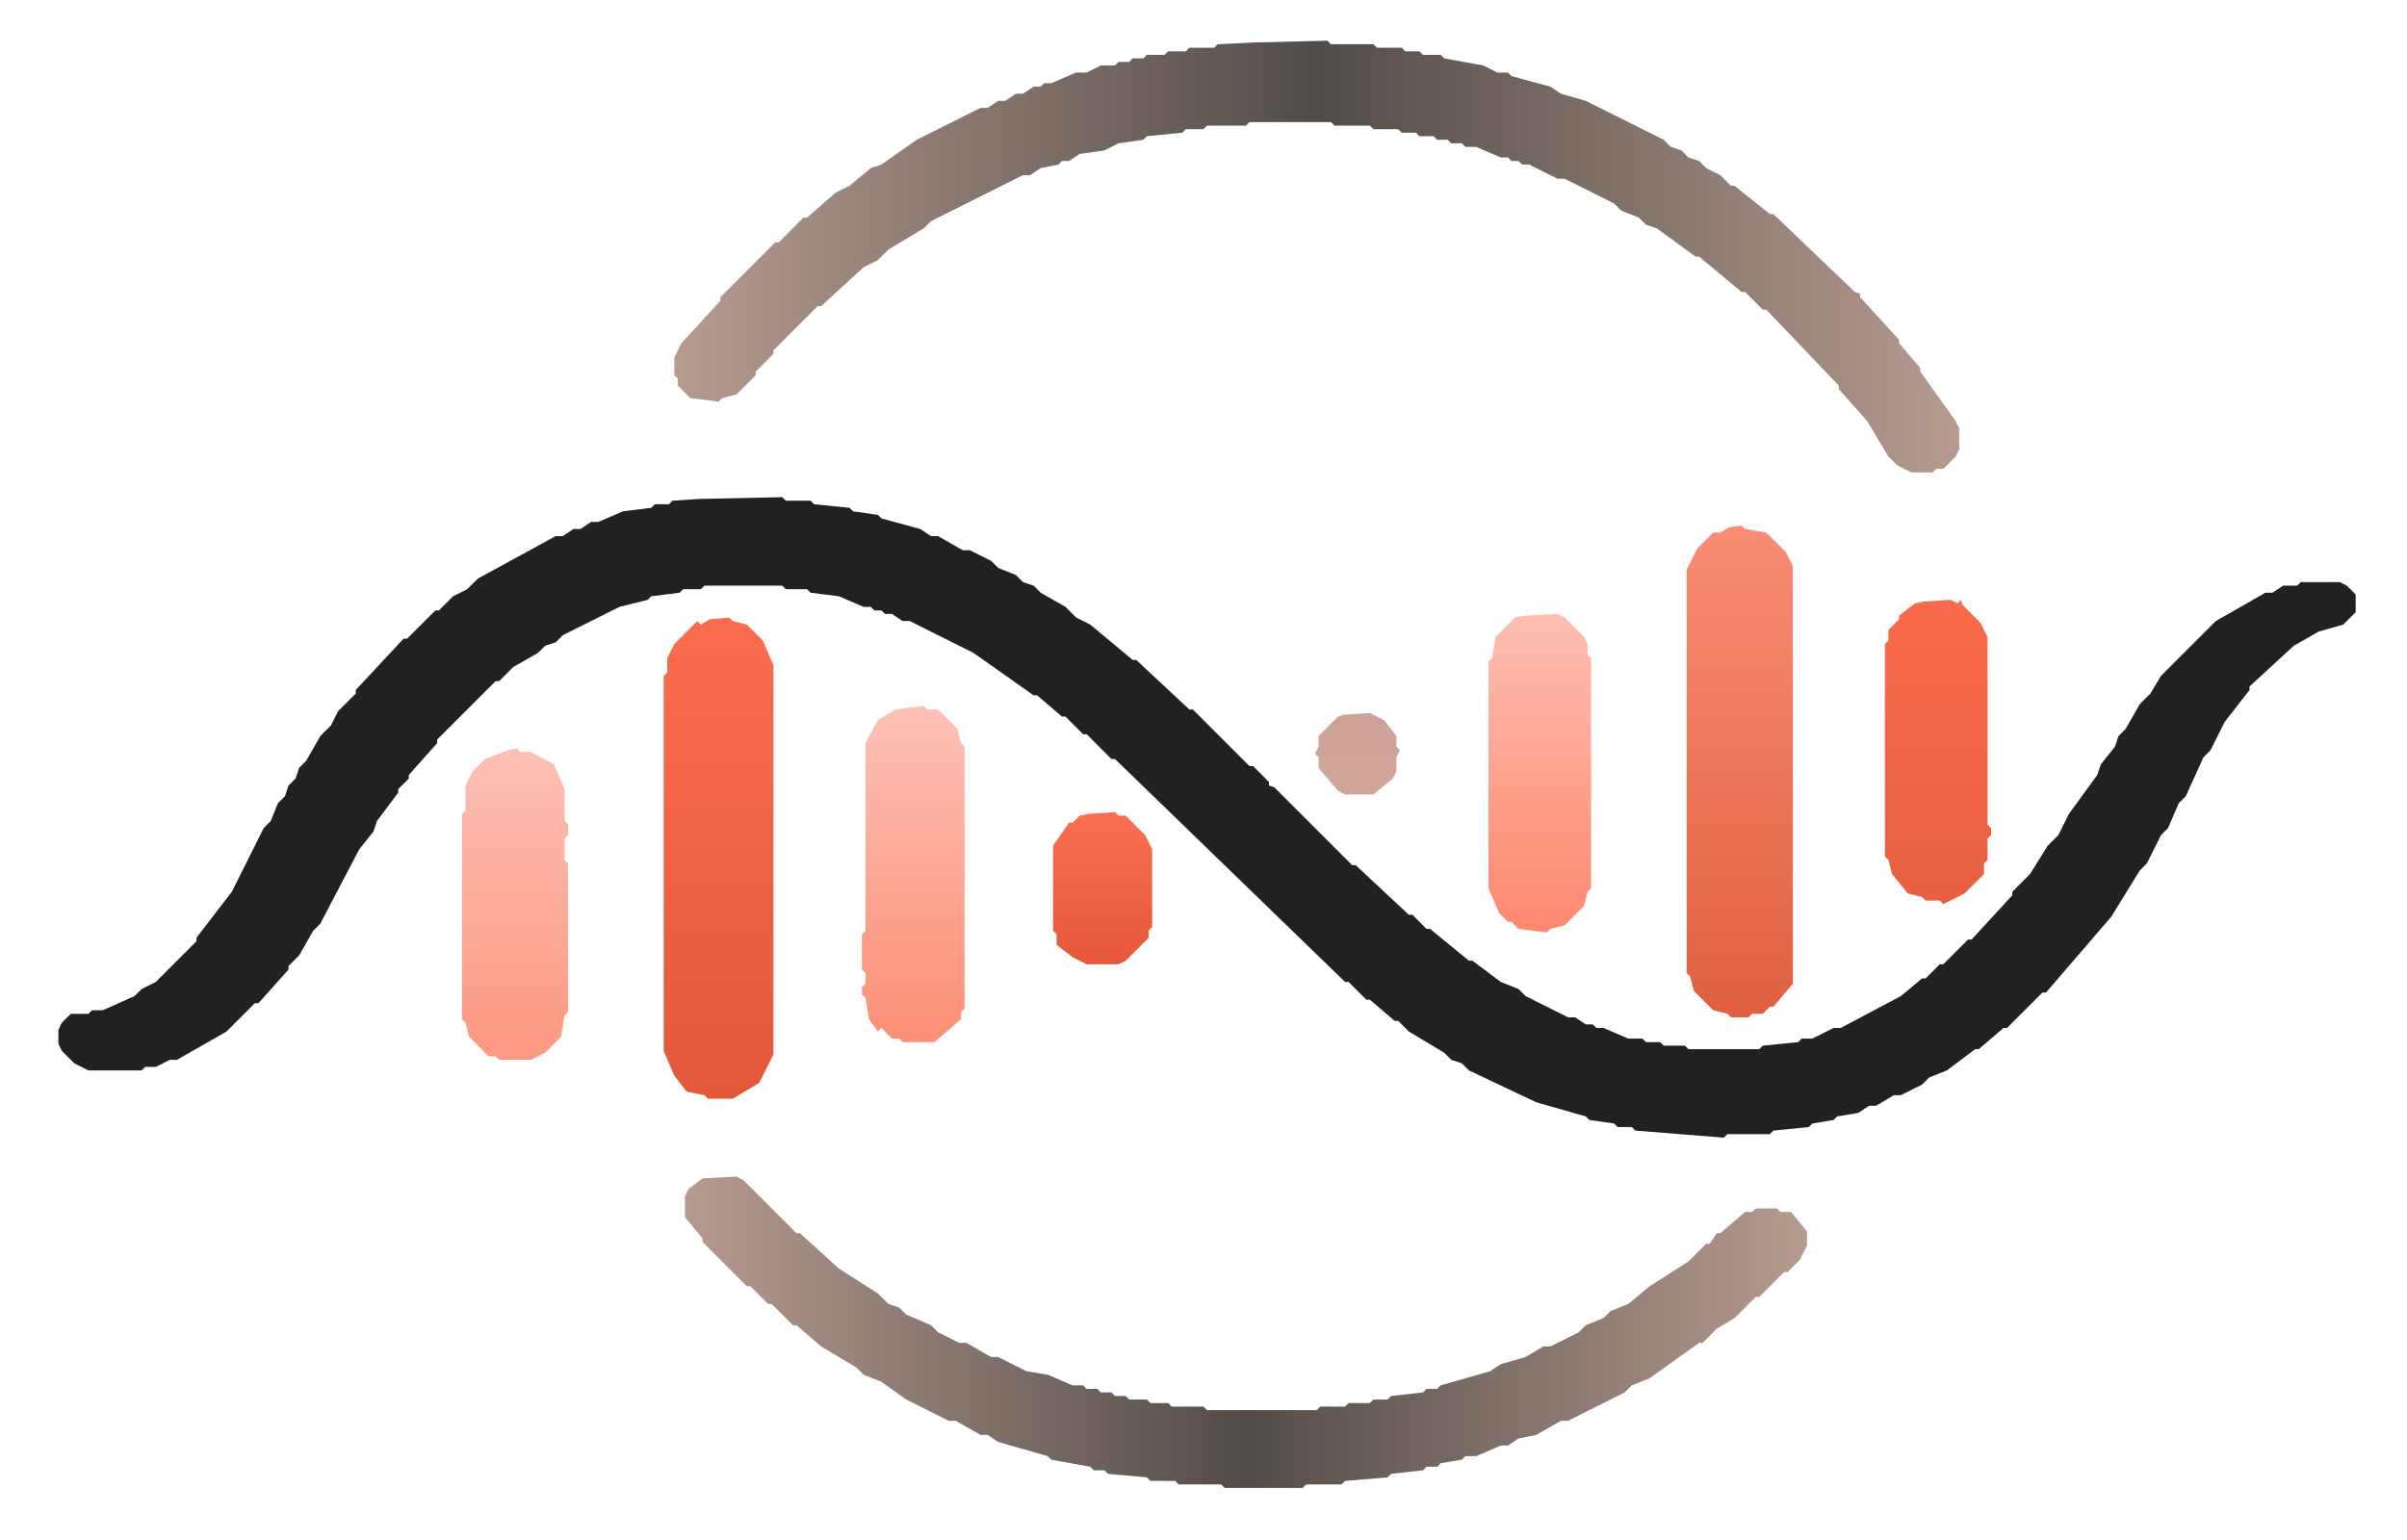
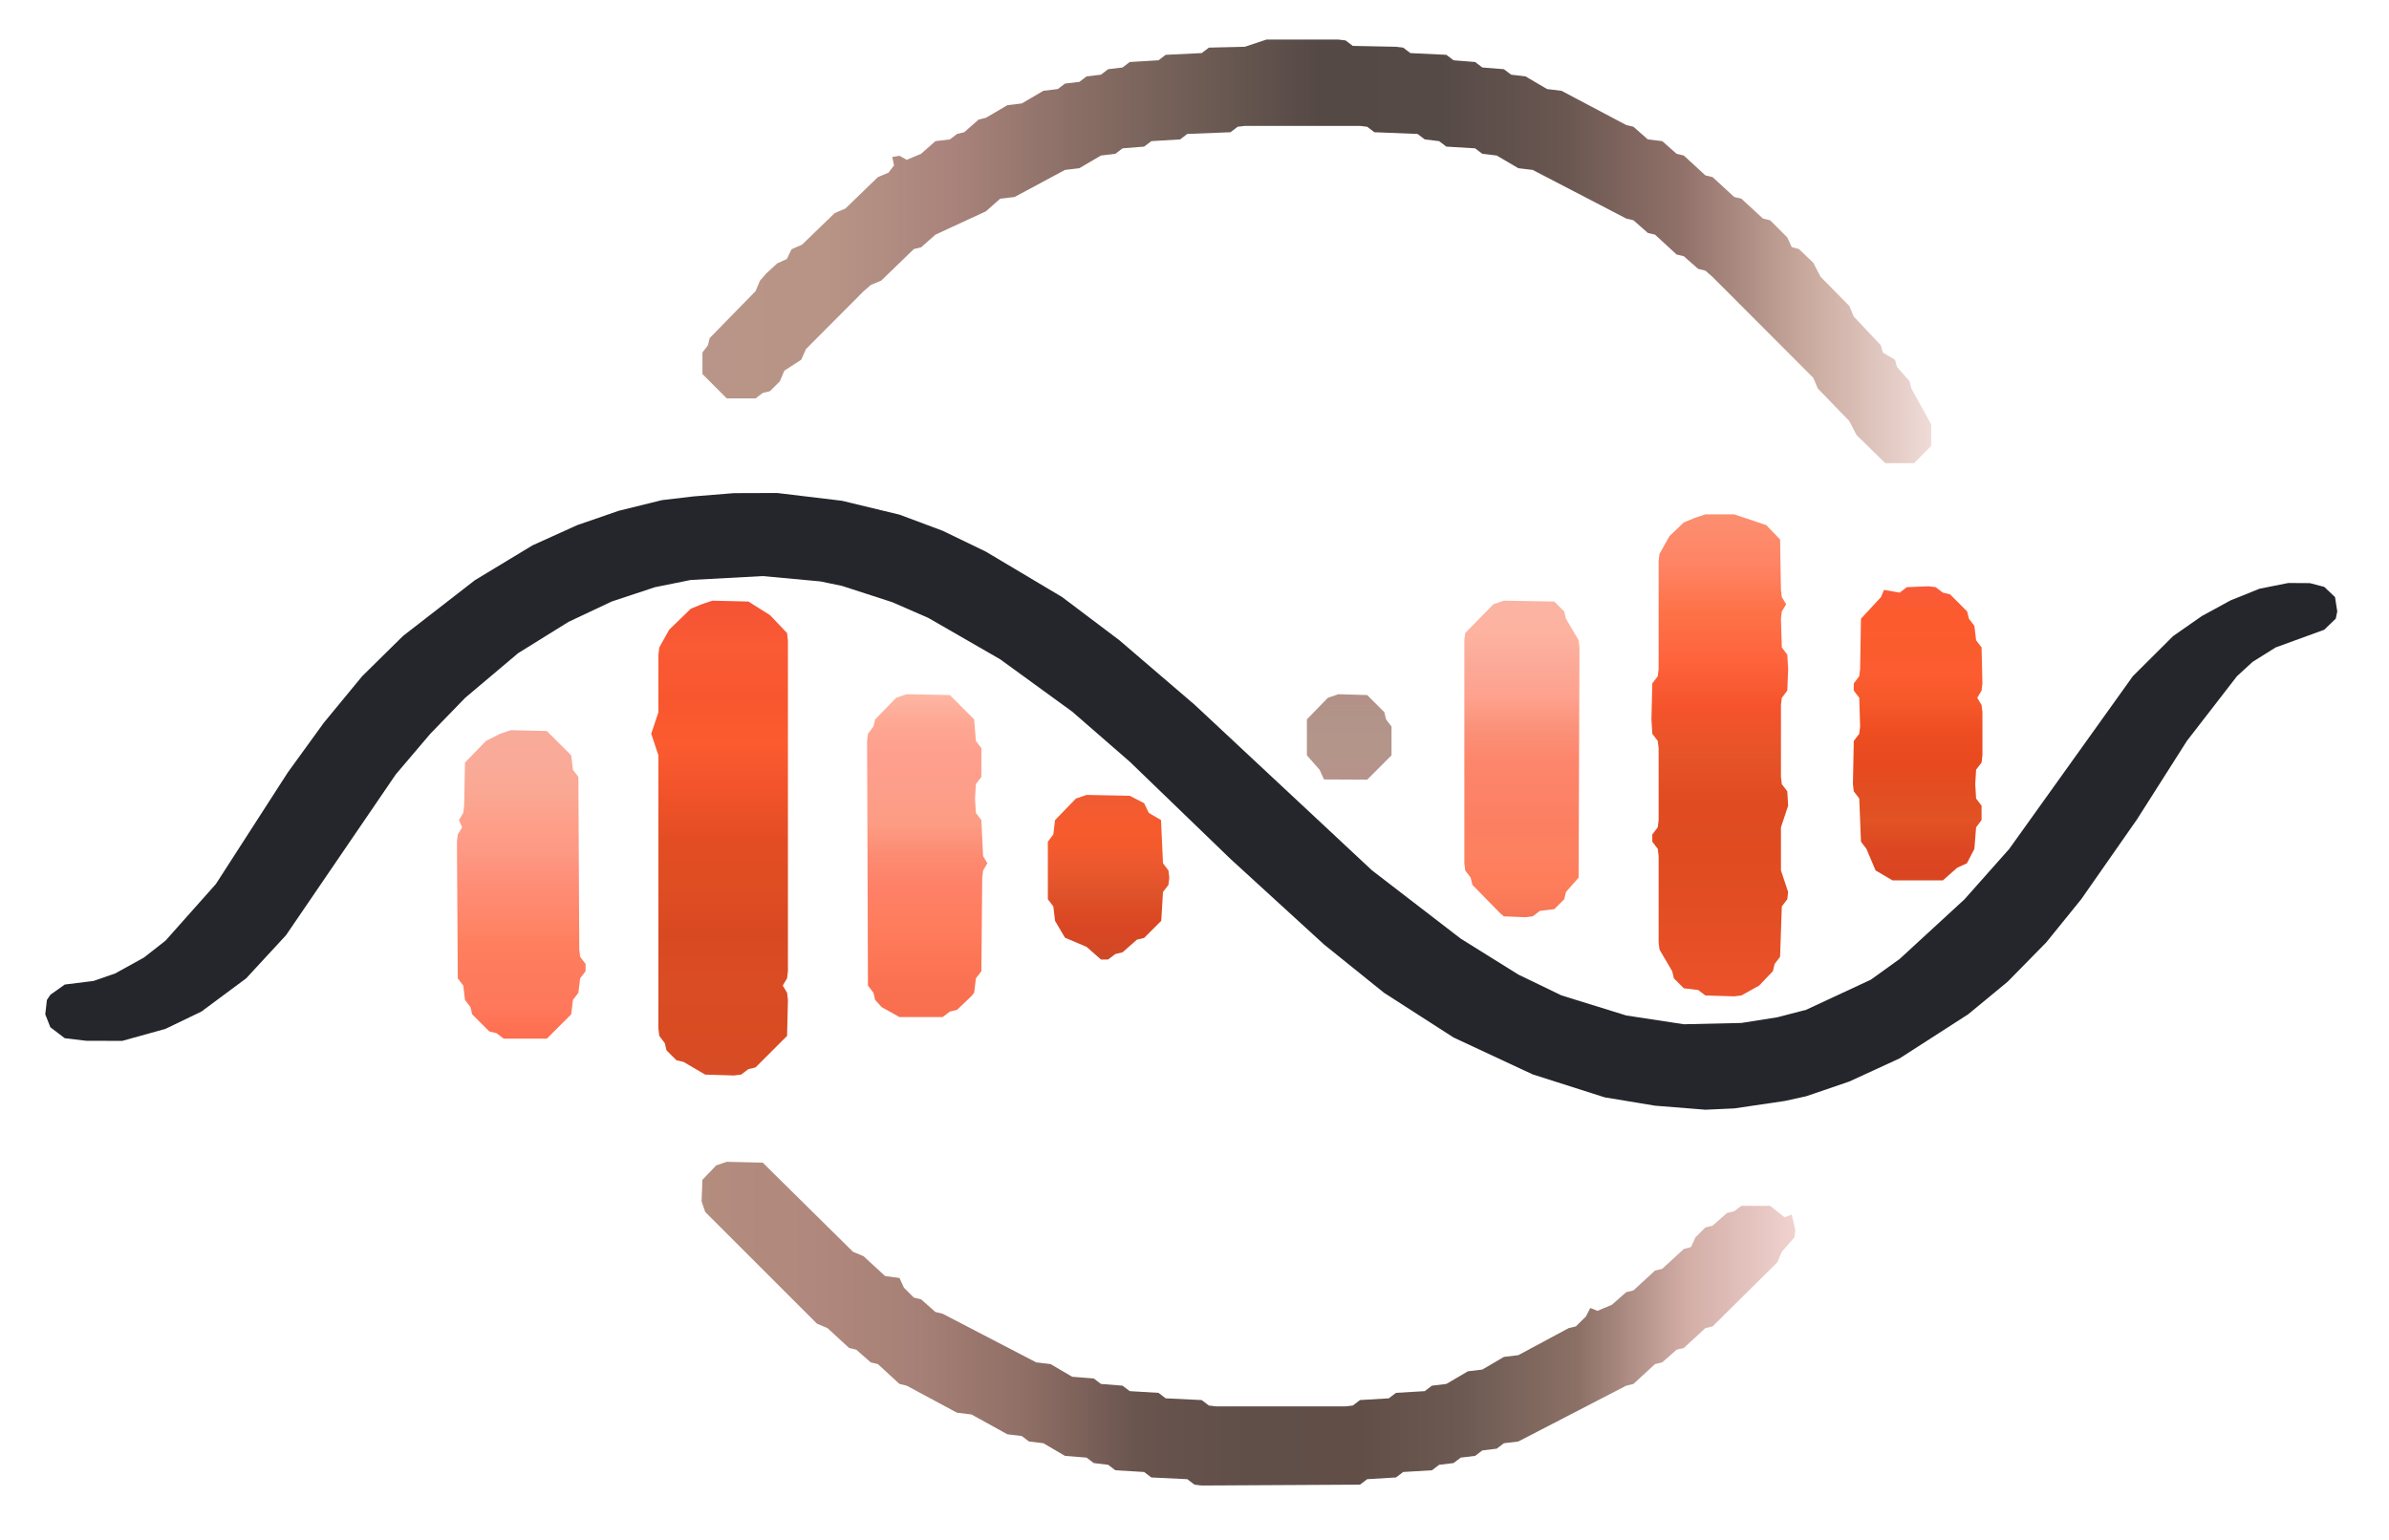
- <svg xmlns="http://www.w3.org/2000/svg" role="img" aria-label="SeqScope" fill-rule="evenodd" viewBox="425 185 680 435">
+ <svg xmlns="http://www.w3.org/2000/svg" role="img" aria-label="SeqScope.io" fill-rule="evenodd" viewBox="270 135 332 214">
  <defs>
-     <linearGradient id="arc">
-       <stop stop-color="#b79b8f" />
-       <stop offset=".5" stop-color="#514c49" />
-       <stop offset="1" stop-color="#b79b8f" />
+     <linearGradient id="approved-gradient-1" x1="0" y1="0" x2="0" y2="1">
+       <stop offset="0.00" stop-color="#f8ab9a" />
+       <stop offset="0.10" stop-color="#faaa99" />
+       <stop offset="0.20" stop-color="#faa893" />
+       <stop offset="0.30" stop-color="#fe9f8a" />
+       <stop offset="0.40" stop-color="#fd9883" />
+       <stop offset="0.50" stop-color="#fe8d76" />
+       <stop offset="0.60" stop-color="#ff876a" />
+       <stop offset="0.70" stop-color="#fe7e5e" />
+       <stop offset="0.80" stop-color="#fd7b5c" />
+       <stop offset="0.90" stop-color="#ff785b" />
+       <stop offset="1.00" stop-color="#ff6d4f" />
    </linearGradient>
-     <linearGradient id="mark0" x1="0" y1="0" x2="0" y2="1">
-       <stop stop-color="#fdc0b4" />
-       <stop offset="1" stop-color="#fd9882" />
+     <linearGradient id="approved-gradient-2" x1="0" y1="0" x2="0" y2="1">
+       <stop offset="0.00" stop-color="#f55334" />
+       <stop offset="0.10" stop-color="#fa5a34" />
+       <stop offset="0.20" stop-color="#f8572e" />
+       <stop offset="0.30" stop-color="#fc5b30" />
+       <stop offset="0.40" stop-color="#f2532a" />
+       <stop offset="0.50" stop-color="#e44d24" />
+       <stop offset="0.60" stop-color="#df4d23" />
+       <stop offset="0.70" stop-color="#d94921" />
+       <stop offset="0.80" stop-color="#da4c24" />
+       <stop offset="0.90" stop-color="#d94b21" />
+       <stop offset="1.00" stop-color="#d84c26" />
    </linearGradient>
-     <linearGradient id="mark1" x1="0" y1="0" x2="0" y2="1">
-       <stop stop-color="#fc6d50" />
-       <stop offset="1" stop-color="#e25839" />
+     <linearGradient id="approved-gradient-3" x1="0" y1="0" x2="1" y2="0">
+       <stop offset="0.00" stop-color="#b99589" />
+       <stop offset="0.10" stop-color="#b89486" />
+       <stop offset="0.20" stop-color="#aa847c" />
+       <stop offset="0.30" stop-color="#8b6f66" />
+       <stop offset="0.40" stop-color="#6f5d55" />
+       <stop offset="0.50" stop-color="#554946" />
+       <stop offset="0.60" stop-color="#564a47" />
+       <stop offset="0.70" stop-color="#695650" />
+       <stop offset="0.80" stop-color="#92726a" />
+       <stop offset="0.90" stop-color="#caaa9e" />
+       <stop offset="1.00" stop-color="#efdbd7" />
    </linearGradient>
-     <linearGradient id="mark2" x1="0" y1="0" x2="0" y2="1">
-       <stop stop-color="#fdc1b6" />
-       <stop offset="1" stop-color="#fc8f76" />
+     <linearGradient id="approved-gradient-4" x1="0" y1="0" x2="1" y2="0">
+       <stop offset="0.00" stop-color="#b38d7e" />
+       <stop offset="0.10" stop-color="#b1887d" />
+       <stop offset="0.20" stop-color="#a68076" />
+       <stop offset="0.30" stop-color="#8e6e65" />
+       <stop offset="0.40" stop-color="#69544e" />
+       <stop offset="0.50" stop-color="#604e48" />
+       <stop offset="0.60" stop-color="#604e47" />
+       <stop offset="0.70" stop-color="#6d5b53" />
+       <stop offset="0.80" stop-color="#8c7066" />
+       <stop offset="0.90" stop-color="#d3aea7" />
+       <stop offset="1.00" stop-color="#f1d3d0" />
    </linearGradient>
-     <linearGradient id="mark3" x1="0" y1="0" x2="0" y2="1">
-       <stop stop-color="#fa6f52" />
-       <stop offset="1" stop-color="#e55839" />
+     <linearGradient id="approved-gradient-5" x1="0" y1="0" x2="0" y2="1">
+       <stop offset="0.00" stop-color="#fdb6a3" />
+       <stop offset="0.10" stop-color="#fea692" />
+       <stop offset="0.20" stop-color="#fe9e8c" />
+       <stop offset="0.30" stop-color="#fd9e8a" />
+       <stop offset="0.40" stop-color="#fd9c84" />
+       <stop offset="0.50" stop-color="#fc8b72" />
+       <stop offset="0.60" stop-color="#fe8066" />
+       <stop offset="0.70" stop-color="#ff7d5e" />
+       <stop offset="0.80" stop-color="#fd7756" />
+       <stop offset="0.90" stop-color="#fa7151" />
+       <stop offset="1.00" stop-color="#f86e50" />
    </linearGradient>
-     <linearGradient id="mark4" x1="0" y1="0" x2="0" y2="1">
-       <stop stop-color="#cfa296" />
-       <stop offset="1" stop-color="#d0a598" />
+     <linearGradient id="approved-gradient-6" x1="0" y1="0" x2="0" y2="1">
+       <stop offset="0.00" stop-color="#f05b33" />
+       <stop offset="0.10" stop-color="#f45b2f" />
+       <stop offset="0.20" stop-color="#f65b2d" />
+       <stop offset="0.30" stop-color="#f55a2d" />
+       <stop offset="0.40" stop-color="#ee592f" />
+       <stop offset="0.50" stop-color="#e7562c" />
+       <stop offset="0.60" stop-color="#df522a" />
+       <stop offset="0.70" stop-color="#dc4b24" />
+       <stop offset="0.80" stop-color="#da4623" />
+       <stop offset="0.90" stop-color="#d64724" />
+       <stop offset="1.00" stop-color="#cc4927" />
    </linearGradient>
-     <linearGradient id="mark5" x1="0" y1="0" x2="0" y2="1">
-       <stop stop-color="#fdbfb2" />
-       <stop offset="1" stop-color="#fd886e" />
+     <linearGradient id="approved-gradient-7" x1="0" y1="0" x2="0" y2="1">
+       <stop offset="0.00" stop-color="#b39188" />
+       <stop offset="0.10" stop-color="#b39188" />
+       <stop offset="0.20" stop-color="#b29388" />
+       <stop offset="0.30" stop-color="#b3948a" />
+       <stop offset="0.40" stop-color="#b3948a" />
+       <stop offset="0.50" stop-color="#b4958a" />
+       <stop offset="0.60" stop-color="#b4958a" />
+       <stop offset="0.70" stop-color="#b4958a" />
+       <stop offset="0.80" stop-color="#b5948b" />
+       <stop offset="0.90" stop-color="#b5938b" />
+       <stop offset="1.00" stop-color="#b5938b" />
    </linearGradient>
-     <linearGradient id="mark6" x1="0" y1="0" x2="0" y2="1">
-       <stop stop-color="#f98d74" />
-       <stop offset="1" stop-color="#e06040" />
+     <linearGradient id="approved-gradient-8" x1="0" y1="0" x2="0" y2="1">
+       <stop offset="0.00" stop-color="#fbb3a3" />
+       <stop offset="0.10" stop-color="#fdb3a0" />
+       <stop offset="0.20" stop-color="#fca998" />
+       <stop offset="0.30" stop-color="#fea28e" />
+       <stop offset="0.40" stop-color="#fb927a" />
+       <stop offset="0.50" stop-color="#fc866b" />
+       <stop offset="0.60" stop-color="#fd8368" />
+       <stop offset="0.70" stop-color="#fc7f61" />
+       <stop offset="0.80" stop-color="#fd8060" />
+       <stop offset="0.90" stop-color="#fe7d5a" />
+       <stop offset="1.00" stop-color="#f57656" />
    </linearGradient>
-     <linearGradient id="mark7" x1="0" y1="0" x2="0" y2="1">
-       <stop stop-color="#f96a4a" />
-       <stop offset="1" stop-color="#e66141" />
+     <linearGradient id="approved-gradient-9" x1="0" y1="0" x2="0" y2="1">
+       <stop offset="0.00" stop-color="#fb8f6f" />
+       <stop offset="0.10" stop-color="#ff8466" />
+       <stop offset="0.20" stop-color="#fe7248" />
+       <stop offset="0.30" stop-color="#fe643d" />
+       <stop offset="0.40" stop-color="#f5532b" />
+       <stop offset="0.50" stop-color="#e75328" />
+       <stop offset="0.60" stop-color="#e04b22" />
+       <stop offset="0.70" stop-color="#e04c20" />
+       <stop offset="0.80" stop-color="#e24d23" />
+       <stop offset="0.90" stop-color="#e75026" />
+       <stop offset="1.00" stop-color="#ec522b" />
+     </linearGradient>
+     <linearGradient id="approved-gradient-10" x1="0" y1="0" x2="0" y2="1">
+       <stop offset="0.00" stop-color="#f95a39" />
+       <stop offset="0.10" stop-color="#fd5b2d" />
+       <stop offset="0.20" stop-color="#fb5c2e" />
+       <stop offset="0.30" stop-color="#fc5c2f" />
+       <stop offset="0.40" stop-color="#f6582a" />
+       <stop offset="0.50" stop-color="#ed4d21" />
+       <stop offset="0.60" stop-color="#e9491f" />
+       <stop offset="0.70" stop-color="#e24e21" />
+       <stop offset="0.80" stop-color="#e15224" />
+       <stop offset="0.90" stop-color="#dd4622" />
+       <stop offset="1.00" stop-color="#d94520" />
+     </linearGradient>
+     <linearGradient id="approved-gradient-20" x1="0" y1="0" x2="0" y2="1">
+       <stop offset="0.00" stop-color="#e34f23" />
+       <stop offset="0.10" stop-color="#e64f24" />
+       <stop offset="0.20" stop-color="#ea4f24" />
+       <stop offset="0.30" stop-color="#ec4f28" />
+       <stop offset="0.40" stop-color="#ec4e2a" />
+       <stop offset="0.50" stop-color="#eb502a" />
+       <stop offset="0.60" stop-color="#ea502a" />
+       <stop offset="0.70" stop-color="#eb5028" />
+       <stop offset="0.80" stop-color="#ed4c23" />
+       <stop offset="0.90" stop-color="#ed4923" />
+       <stop offset="1.00" stop-color="#ef4723" />
+     </linearGradient>
+     <linearGradient id="approved-gradient-21" x1="0" y1="0" x2="0" y2="1">
+       <stop offset="0.00" stop-color="#eb562f" />
+       <stop offset="0.10" stop-color="#ec562f" />
+       <stop offset="0.20" stop-color="#ed552f" />
+       <stop offset="0.30" stop-color="#ef542c" />
+       <stop offset="0.40" stop-color="#ee522a" />
+       <stop offset="0.50" stop-color="#ed5128" />
+       <stop offset="0.60" stop-color="#ed5129" />
+       <stop offset="0.70" stop-color="#ee522c" />
+       <stop offset="0.80" stop-color="#f0532c" />
+       <stop offset="0.90" stop-color="#f0522b" />
+       <stop offset="1.00" stop-color="#ee502a" />
+     </linearGradient>
+     <linearGradient id="approved-gradient-22" x1="0" y1="0" x2="0" y2="1">
+       <stop offset="0.00" stop-color="#ed532a" />
+       <stop offset="0.10" stop-color="#ef5328" />
+       <stop offset="0.20" stop-color="#ee5024" />
+       <stop offset="0.30" stop-color="#f05026" />
+       <stop offset="0.40" stop-color="#ee5128" />
+       <stop offset="0.50" stop-color="#ee5229" />
+       <stop offset="0.60" stop-color="#ed5026" />
+       <stop offset="0.70" stop-color="#ee4d26" />
+       <stop offset="0.80" stop-color="#f04c26" />
+       <stop offset="0.90" stop-color="#f14e24" />
+       <stop offset="1.00" stop-color="#f04c23" />
+     </linearGradient>
+     <linearGradient id="approved-gradient-23" x1="0" y1="0" x2="0" y2="1">
+       <stop offset="0.00" stop-color="#ea522c" />
+       <stop offset="0.10" stop-color="#ef4c26" />
+       <stop offset="0.20" stop-color="#f04f28" />
+       <stop offset="0.30" stop-color="#f04f29" />
+       <stop offset="0.40" stop-color="#f14e28" />
+       <stop offset="0.50" stop-color="#f04f29" />
+       <stop offset="0.60" stop-color="#f04f26" />
+       <stop offset="0.70" stop-color="#f04d25" />
+       <stop offset="0.80" stop-color="#f04e27" />
+       <stop offset="0.90" stop-color="#f04a23" />
+       <stop offset="1.00" stop-color="#f04c26" />
    </linearGradient>
  </defs>
-   <style>.identity-ink{fill:#202122}</style>
-   <path d="M779.50,197.00L800.00,196.50L801.00,197.50L813.00,197.50L814.00,198.50L821.00,198.50L822.00,199.50L826.00,199.50L827.00,200.50L832.00,200.50L833.00,201.50L844.00,203.50L848.00,205.50L851.00,205.50L852.00,206.50L863.00,209.50L866.00,211.50L873.00,213.50L895.00,224.50L897.00,226.50L900.00,227.50L902.00,229.50L905.00,230.50L907.00,232.50L911.00,234.50L914.00,237.50L915.00,237.50L925.00,245.50L926.00,245.50L949.00,267.50L950.50,268.00L950.50,269.00L961.50,281.00L961.50,282.00L967.50,289.00L967.50,290.00L977.50,304.00L978.50,306.00L978.50,312.00L977.50,314.00L974.00,317.50L972.00,317.50L971.00,318.50L965.00,318.50L961.00,316.50L958.50,314.00L952.50,304.00L944.50,295.00L944.50,294.00L924.00,272.50L923.00,272.50L918.00,267.50L917.00,267.50L905.00,257.50L904.00,257.50L893.00,249.50L890.00,248.50L888.00,246.50L883.00,244.50L881.00,242.50L867.00,235.50L865.00,235.50L857.00,231.50L855.00,231.50L854.00,230.50L852.00,230.50L851.00,229.50L849.00,229.50L842.00,226.50L839.00,226.50L838.00,225.50L835.00,225.50L834.00,224.50L831.00,224.50L830.00,223.50L826.00,223.50L825.00,222.50L821.00,222.50L820.00,221.50L813.00,221.50L812.00,220.50L802.00,220.50L801.00,219.50L778.00,219.50L777.00,220.50L766.00,220.50L765.00,221.50L760.00,221.50L759.00,222.50L749.00,223.50L748.00,224.50L741.00,225.50L737.00,227.50L730.00,228.50L727.00,230.50L725.00,230.50L724.00,231.50L719.00,232.50L716.00,234.50L714.00,234.50L688.00,247.50L686.00,249.50L676.00,255.50L673.00,258.50L669.00,260.50L657.00,271.50L656.00,271.50L643.50,284.00L643.50,285.00L638.50,290.00L638.50,291.00L633.00,296.50L629.00,297.50L628.00,298.50L620.00,297.50L616.50,294.00L616.50,292.00L615.50,291.00L615.50,286.00L617.50,282.00L628.50,270.00L628.50,269.00L644.00,253.50L645.00,253.50L652.00,246.50L653.00,246.50L661.00,239.50L665.00,237.50L671.00,232.50L674.00,231.50L684.00,224.50L702.00,215.50L704.00,215.50L707.00,213.50L709.00,213.50L712.00,211.50L714.00,211.50L717.00,209.50L719.00,209.50L720.00,208.50L722.00,208.50L729.00,205.50L732.00,205.50L736.00,203.50L740.00,203.50L741.00,202.50L744.00,202.50L745.00,201.50L748.00,201.50L749.00,200.50L754.00,200.50L755.00,199.50L760.00,199.50L761.00,198.50L768.00,198.50L769.00,197.50L779.50,197.00Z" fill="url(#arc)" />
-   <path d="M623.50,518.00L633.00,517.50L635.00,518.50L650.00,533.50L651.00,533.50L662.00,543.50L673.00,550.50L676.00,553.50L679.00,554.50L681.00,556.50L688.00,559.50L690.00,561.50L696.00,564.50L698.00,564.50L705.00,568.50L707.00,568.50L715.00,572.50L721.00,573.50L728.00,576.50L731.00,576.50L732.00,577.50L735.00,577.50L736.00,578.50L739.00,578.50L740.00,579.50L743.00,579.50L744.00,580.50L749.00,580.50L750.00,581.50L755.00,581.50L756.00,582.50L765.00,582.50L766.00,583.50L797.00,583.50L798.00,582.50L805.00,582.50L806.00,581.50L812.00,581.50L813.00,580.50L817.00,580.50L818.00,579.50L827.00,578.50L828.00,577.50L831.00,577.50L832.00,576.50L846.00,572.50L849.00,570.50L856.00,568.50L861.00,565.50L863.00,565.50L871.00,561.50L873.00,559.50L878.00,557.50L880.00,555.50L885.00,553.50L891.00,548.50L902.00,541.50L907.00,536.50L908.00,536.50L910.00,533.50L911.00,533.50L918.00,527.50L920.00,527.50L921.00,526.50L927.00,526.50L928.00,527.50L931.00,527.50L935.50,533.00L935.50,537.00L933.50,541.00L930.00,544.50L929.00,544.50L922.00,551.50L921.00,551.50L915.00,557.50L910.00,560.50L906.00,564.50L905.00,564.50L891.00,574.50L886.00,576.50L884.00,578.50L868.00,586.50L866.00,586.50L859.00,590.50L854.00,591.50L851.00,593.50L849.00,593.50L842.00,596.50L839.00,596.50L838.00,597.50L832.00,598.50L831.00,599.50L828.00,599.50L827.00,600.50L818.00,601.50L817.00,602.50L805.00,603.50L804.00,604.50L794.00,604.50L793.00,605.50L771.00,605.50L770.00,604.50L758.00,604.50L757.00,603.50L750.00,603.50L749.00,602.50L738.00,601.50L737.00,600.50L734.00,600.50L733.00,599.50L722.00,597.50L721.00,596.50L707.00,592.50L704.00,590.50L702.00,590.50L695.00,586.50L693.00,586.50L681.00,580.50L674.00,575.50L669.00,573.50L667.00,571.50L657.00,565.50L650.00,559.50L649.00,559.50L643.00,553.50L642.00,553.50L637.00,548.50L636.00,548.50L623.50,536.00L623.50,535.00L618.50,529.00L618.50,523.00L619.50,521.00L623.50,518.00Z" fill="url(#arc)" />
-   <path fill="#202122" d="M622.50,326.00L646.00,325.50L647.00,326.50L654.00,326.50L655.00,327.50L665.00,328.50L666.00,329.50L673.00,330.50L674.00,331.50L685.00,334.50L688.00,336.50L690.00,336.50L697.00,340.50L699.00,340.50L705.00,343.50L707.00,345.50L712.00,347.50L714.00,349.50L717.00,350.50L719.00,352.50L726.00,356.50L729.00,359.50L733.00,361.50L745.00,371.50L746.00,371.50L761.00,385.50L762.00,385.50L778.00,401.50L779.00,401.50L783.50,406.00L783.50,407.00L785.00,407.50L807.00,429.50L808.00,429.50L823.00,443.50L824.00,443.50L828.00,447.50L829.00,447.50L840.00,456.50L841.00,456.50L849.00,462.50L854.00,464.50L856.00,466.50L868.00,472.50L870.00,472.50L873.00,474.50L875.00,474.50L876.00,475.50L878.00,475.50L885.00,478.50L889.00,478.50L890.00,479.50L894.00,479.50L895.00,480.50L901.00,480.50L902.00,481.50L922.00,481.50L923.00,480.50L933.00,479.50L934.00,478.50L937.00,478.50L943.00,475.50L945.00,475.50L962.00,466.50L968.00,461.50L969.00,461.50L973.00,457.50L974.00,457.50L981.00,450.50L982.00,450.50L993.50,438.00L993.50,437.00L998.50,432.00L1003.50,424.00L1006.50,421.00L1009.50,415.00L1017.50,404.00L1018.50,401.00L1022.50,396.00L1023.50,393.00L1025.50,391.00L1029.50,384.00L1032.50,381.00L1035.50,376.00L1051.00,360.50L1065.00,352.50L1067.00,352.50L1070.00,350.50L1074.00,350.50L1075.00,349.50L1086.00,349.50L1088.00,350.50L1090.50,353.00L1090.50,358.00L1087.00,361.50L1080.00,363.50L1073.00,367.50L1060.50,379.00L1060.50,380.00L1053.50,389.00L1049.50,397.00L1047.50,399.00L1042.50,410.00L1040.50,412.00L1037.50,419.00L1035.50,421.00L1031.50,429.00L1029.50,431.00L1021.50,444.00L1003.00,465.50L1002.00,465.50L992.00,475.50L991.00,475.50L984.00,481.50L983.00,481.50L975.00,487.50L970.00,489.50L968.00,491.50L962.00,494.50L960.00,494.50L955.00,497.50L953.00,497.50L950.00,499.50L944.00,500.50L943.00,501.50L937.00,502.50L936.00,503.50L926.00,504.50L925.00,505.50L913.00,505.50L912.00,506.50L887.00,504.50L886.00,503.50L882.00,503.50L881.00,502.50L874.00,501.50L873.00,500.50L859.00,496.50L840.00,487.50L838.00,485.50L835.00,484.50L833.00,482.50L823.00,476.50L820.00,473.50L819.00,473.50L812.00,467.50L811.00,467.50L806.00,462.50L805.00,462.50L740.00,399.50L739.00,399.50L732.00,392.50L731.00,392.50L726.00,387.50L725.00,387.50L718.00,381.50L717.00,381.50L700.00,369.50L682.00,360.50L680.00,360.50L677.00,358.50L675.00,358.50L674.00,357.50L672.00,357.50L671.00,356.50L669.00,356.50L662.00,353.50L654.00,352.50L653.00,351.50L647.00,351.50L646.00,350.50L624.00,350.50L623.00,351.50L618.00,351.50L617.00,352.50L609.00,353.50L608.00,354.50L600.00,356.50L584.00,364.50L582.00,366.50L579.00,367.50L577.00,369.50L570.00,373.50L566.00,377.50L565.00,377.50L548.50,394.00L548.50,395.00L540.50,404.00L540.50,405.00L537.50,408.00L537.50,409.00L531.50,417.00L530.50,420.00L526.50,425.00L515.50,446.00L513.50,448.00L509.50,455.00L506.50,458.00L506.50,459.00L498.00,468.50L497.00,468.50L489.00,476.50L475.00,484.50L473.00,484.50L469.00,486.50L466.00,486.50L465.00,487.50L450.00,487.50L446.00,485.50L442.50,482.00L441.50,480.00L441.50,476.00L442.50,474.00L445.00,471.50L450.00,471.50L451.00,470.50L454.00,470.50L463.00,466.50L465.00,464.50L469.00,462.50L480.50,451.00L480.50,450.00L490.50,437.00L499.50,419.00L501.50,417.00L503.50,412.00L505.50,410.00L506.50,407.00L508.50,405.00L509.50,402.00L511.50,400.00L515.50,393.00L518.50,390.00L520.50,386.00L525.50,381.00L525.50,380.00L539.00,365.50L540.00,365.50L548.00,357.50L549.00,357.50L553.00,353.50L557.00,351.50L560.00,348.50L582.00,336.50L584.00,336.50L587.00,334.50L589.00,334.50L592.00,332.50L594.00,332.50L601.00,329.50L609.00,328.50L610.00,327.50L614.00,327.50L615.00,326.50L622.50,326.00Z" />
-   <path d="M568.50,397.00L571.00,396.50L572.00,397.50L575.00,397.50L581.50,401.00L584.50,408.00L584.50,417.00L585.50,418.00L585.50,421.00L584.50,422.00L584.50,428.00L585.50,429.00L585.50,471.00L584.50,472.00L583.50,478.00L579.00,482.50L575.00,484.50L566.00,484.50L565.00,483.50L563.00,483.50L557.50,478.00L556.50,474.00L555.50,473.00L555.50,415.00L556.50,414.00L556.50,407.00L558.50,403.00L562.00,399.50L568.50,397.00Z" fill="url(#mark0)" />
-   <path d="M625.50,360.00L631.00,359.50L632.00,360.50L636.00,361.50L640.50,366.00L643.50,373.00L643.50,483.00L639.50,491.00L632.00,495.50L625.00,495.50L624.00,494.50L619.00,493.50L615.50,489.00L612.50,482.00L612.50,376.00L613.50,375.00L613.50,371.00L615.50,367.00L622.00,360.50L623.00,361.50L625.50,360.00Z" fill="url(#mark1)" />
-   <path d="M681.50,385.00L686.00,384.50L687.00,385.50L690.00,385.50L695.50,391.00L696.50,395.00L697.50,396.00L697.50,470.00L696.50,471.00L696.50,473.00L689.00,479.50L680.00,479.50L679.00,478.50L677.00,478.50L674.00,475.50L673.00,476.50L670.50,473.00L669.50,467.00L668.50,466.00L668.50,464.00L669.50,463.00L669.50,460.00L668.50,459.00L668.50,449.00L669.50,448.00L669.50,395.00L673.00,388.50L678.00,385.50L681.50,385.00Z" fill="url(#mark2)" />
-   <path d="M732.50,415.00L740.00,414.50L741.00,415.50L743.00,415.50L748.50,421.00L750.50,425.00L750.50,447.00L749.50,448.00L749.50,450.00L743.00,456.50L741.00,457.50L732.00,457.50L728.00,455.50L723.50,452.00L723.50,449.00L722.50,448.00L722.50,424.00L727.00,417.50L728.00,417.50L730.00,415.50L732.50,415.00Z" fill="url(#mark3)" />
-   <path d="M804.50,387.00L812.00,386.50L816.00,388.50L819.50,393.00L819.50,396.00L820.50,397.00L819.50,399.00L819.50,403.00L818.50,405.00L813.00,409.50L805.00,409.50L803.00,408.50L797.50,402.00L797.50,399.00L796.50,398.00L797.50,396.00L797.50,393.00L803.00,387.50L804.50,387.00Z" fill="url(#mark4)" />
-   <path d="M855.50,359.00L865.00,358.50L867.00,359.50L872.50,365.00L873.50,367.00L873.50,370.00L874.50,371.00L874.50,436.00L873.50,437.00L872.50,441.00L867.00,446.50L863.00,447.50L862.00,448.50L854.00,447.50L852.00,445.50L851.00,445.50L848.50,443.00L845.50,436.00L845.50,372.00L846.50,371.00L847.50,365.00L853.00,359.50L855.50,359.00Z" fill="url(#mark5)" />
-   <path d="M913.50,334.00L917.00,333.50L918.00,334.50L924.00,335.50L929.50,341.00L931.50,345.00L931.50,463.00L926.00,469.50L925.00,469.50L923.00,471.50L920.00,471.50L919.00,472.50L914.00,472.50L913.00,471.50L909.00,470.50L903.50,465.00L902.50,461.00L901.50,460.00L901.50,346.00L904.50,340.00L909.00,335.50L911.00,335.50L913.50,334.00Z" fill="url(#mark6)" />
-   <path d="M968.50,355.00L976.00,354.50L978.00,355.50L979.00,354.50L979.50,356.00L984.50,361.00L986.50,365.00L986.50,418.00L987.50,419.00L987.50,421.00L986.50,422.00L986.50,428.00L985.50,429.00L985.50,432.00L980.00,437.50L974.00,440.50L973.00,439.50L969.00,439.50L968.00,438.50L964.00,437.50L959.50,432.00L958.50,428.00L957.50,427.00L957.50,367.00L958.50,366.00L958.50,363.00L961.50,360.00L961.50,359.00L966.00,355.50L968.50,355.00Z" fill="url(#mark7)" />
+   <path d="M366.43,204.00L372.00,203.55L378.00,203.53L387.00,204.61L395.00,206.54L401.00,208.78L407.00,211.68L417.61,218.00L425.56,224.00L436.00,232.95L460.68,256.00L473.00,265.48L481.00,270.47L487.00,273.37L496.00,276.16L504.00,277.38L512.00,277.20L517.00,276.41L521.00,275.37L530.00,271.18L534.00,268.30L543.00,260.02L549.23,253.00L566.40,229.00L572.00,223.42L576.00,220.63L580.00,218.45L584.00,216.84L588.00,216.04L591.00,216.06L593.00,216.58L594.50,218.00L594.81,220.00L594.60,221.00L593.00,222.54L586.25,225.00L583.05,227.00L580.87,229.00L573.91,238.00L567.00,248.87L559.23,260.00L554.37,266.00L549.00,271.47L543.51,276.00L534.00,282.12L527.00,285.34L521.00,287.39L518.00,288.05L511.00,289.08L507.00,289.26L500.00,288.70L493.00,287.54L483.00,284.35L472.00,279.22L462.33,273.00L454.00,266.29L441.00,254.40L427.00,240.88L419.00,233.92L409.00,226.65L399.00,220.89L394.00,218.71L387.00,216.44L384.00,215.82L376.00,215.08L366.00,215.62L361.00,216.63L355.00,218.62L349.00,221.45L342.00,225.80L334.65,232.00L329.80,237.00L325.00,242.65L309.75,265.00L304.21,271.00L298.00,275.61L293.00,278.02L287.00,279.69L282.00,279.68L279.00,279.32L277.00,277.80L276.29,276.00L276.52,274.00L277.00,273.28L279.00,271.86L283.00,271.36L286.00,270.32L290.00,268.11L293.00,265.76L300.00,257.89L310.00,242.37L315.00,235.47L320.33,229.00L326.00,223.41L336.00,215.65L344.00,210.81L350.21,208.00L356.00,206.00L362.00,204.52L366.43,204.00Z" fill="#25262b" />
+   <path d="M339.50,237.00L341.00,236.50L346.00,236.62L349.38,240.00L349.62,242.00L350.38,243.00L350.50,267.00L350.62,268.00L351.38,269.00L351.38,270.00L350.62,271.00L350.38,273.00L349.62,274.00L349.38,276.00L346.00,279.38L340.00,279.38L339.00,278.62L338.00,278.38L335.62,276.00L335.38,275.00L334.62,274.00L334.38,272.00L333.62,271.00L333.50,252.00L333.62,251.00L334.22,250.00L333.78,249.00L334.38,248.00L334.50,247.00L334.62,241.00L337.53,238.00L339.50,237.00Z" fill="url(#approved-gradient-1)" />
+   <path d="M367.50,219.00L369.00,218.50L374.00,218.62L377.00,220.50L379.38,223.00L379.50,224.00L379.50,270.00L379.38,271.00L378.78,272.00L379.38,273.00L379.50,274.00L379.38,279.00L375.00,283.38L374.00,283.62L373.00,284.38L372.00,284.50L368.00,284.38L365.00,282.62L364.00,282.38L362.62,281.00L362.38,280.00L361.62,279.00L361.50,278.00L361.50,240.00L360.50,237.00L361.50,234.00L361.50,226.00L361.62,225.00L363.00,222.53L366.00,219.62L367.50,219.00Z" fill="url(#approved-gradient-2)" />
+   <path d="M444.50,141.00L446.00,140.50L456.00,140.50L457.00,140.62L458.00,141.38L464.00,141.50L465.00,141.62L466.00,142.38L471.00,142.62L472.00,143.38L475.00,143.62L476.00,144.38L479.00,144.62L480.00,145.38L482.00,145.62L485.00,147.38L487.00,147.62L496.00,152.38L497.00,152.62L499.00,154.38L501.00,154.62L503.00,156.38L504.00,156.62L507.00,159.38L508.00,159.62L511.00,162.38L512.00,162.62L515.00,165.38L516.00,165.62L518.38,168.00L519.00,169.35L520.00,169.62L522.00,171.53L523.00,173.47L527.00,177.53L527.62,179.00L531.38,183.00L531.65,184.00L533.35,185.00L533.62,186.00L535.38,188.00L535.62,189.00L538.38,194.00L538.38,197.00L536.00,199.38L532.00,199.38L528.00,195.47L527.00,193.53L522.62,189.00L522.00,187.53L508.00,173.50L507.00,172.62L506.00,172.38L504.00,170.62L503.00,170.38L500.00,167.62L499.00,167.38L497.00,165.62L496.00,165.38L483.00,158.62L481.00,158.38L478.00,156.62L476.00,156.38L475.00,155.62L471.00,155.38L470.00,154.62L468.00,154.38L467.00,153.62L461.00,153.38L460.00,152.62L459.00,152.50L443.00,152.50L442.00,152.62L441.00,153.38L435.00,153.62L434.00,154.38L430.00,154.62L429.00,155.38L426.00,155.62L425.00,156.38L423.00,156.62L420.00,158.38L418.00,158.62L411.00,162.38L409.00,162.62L407.00,164.38L400.00,167.62L398.00,169.38L397.00,169.62L392.47,174.00L391.00,174.62L390.00,175.50L382.00,183.53L381.35,185.00L379.00,186.53L378.38,188.00L377.00,189.38L376.00,189.62L375.00,190.38L371.00,190.38L367.62,187.00L367.62,184.00L368.38,183.00L368.62,182.00L375.00,175.47L375.62,174.00L376.50,173.00L378.00,171.62L379.35,171.00L380.00,169.65L381.47,169.00L386.00,164.62L387.47,164.00L392.00,159.62L393.47,159.00L394.24,158.00L394.00,156.82L395.00,156.65L396.00,157.22L398.00,156.38L400.00,154.62L402.00,154.38L403.00,153.62L404.00,153.38L406.00,151.62L407.00,151.38L410.00,149.62L412.00,149.38L415.00,147.62L417.00,147.38L418.00,146.62L420.00,146.38L421.00,145.62L423.00,145.38L424.00,144.62L426.00,144.38L427.00,143.62L431.00,143.38L432.00,142.62L437.00,142.38L438.00,141.62L443.00,141.50L444.50,141.00Z" fill="url(#approved-gradient-3)" />
+   <path d="M369.53,297.00L371.00,296.50L376.00,296.62L388.53,309.00L390.00,309.62L393.00,312.38L395.00,312.65L395.62,314.00L397.00,315.38L398.00,315.62L400.00,317.38L401.00,317.62L414.00,324.38L416.00,324.62L419.00,326.38L422.00,326.62L423.00,327.38L426.00,327.62L427.00,328.38L431.00,328.62L432.00,329.38L437.00,329.62L438.00,330.38L439.00,330.50L457.00,330.50L458.00,330.38L459.00,329.62L463.00,329.38L464.00,328.62L468.00,328.38L469.00,327.62L471.00,327.38L474.00,325.62L476.00,325.38L479.00,323.62L481.00,323.38L488.00,319.62L489.00,319.38L490.40,318.00L491.00,316.82L492.00,317.22L494.00,316.38L496.00,314.62L497.00,314.38L500.00,311.62L501.00,311.38L504.00,308.62L505.00,308.35L505.62,307.00L507.00,305.62L508.00,305.38L510.00,303.62L511.00,303.38L512.00,302.62L516.00,302.62L518.00,304.22L519.00,303.83L519.50,306.00L519.38,307.00L517.62,309.00L517.00,310.47L508.00,319.38L507.00,319.62L504.00,322.38L503.00,322.62L501.00,324.38L500.00,324.62L497.00,327.38L496.00,327.62L481.00,335.38L479.00,335.62L478.00,336.38L476.00,336.62L475.00,337.38L473.00,337.62L472.00,338.38L470.00,338.62L469.00,339.38L465.00,339.62L464.00,340.38L460.00,340.62L459.00,341.38L437.00,341.50L436.00,341.38L435.00,340.62L430.00,340.38L429.00,339.62L425.00,339.38L424.00,338.62L422.00,338.38L421.00,337.62L418.00,337.38L415.00,335.62L413.00,335.38L412.00,334.62L410.00,334.38L405.00,331.62L403.00,331.38L396.00,327.62L395.00,327.38L392.00,324.62L391.00,324.38L389.00,322.62L388.00,322.38L385.00,319.62L383.53,319.00L368.00,303.47L367.50,302.00L367.62,299.00L369.53,297.00Z" fill="url(#approved-gradient-4)" />
+   <path d="M394.53,232.00L396.00,231.50L402.00,231.62L405.38,235.00L405.62,238.00L406.38,239.00L406.38,243.00L405.62,244.00L405.50,246.00L405.62,248.00L406.38,249.00L406.62,254.00L407.22,255.00L406.62,256.00L406.50,257.00L406.38,270.00L405.62,271.00L405.38,273.00L405.00,273.47L403.00,275.38L402.00,275.62L401.00,276.38L395.00,276.38L392.53,275.00L391.62,274.00L391.38,273.00L390.62,272.00L390.50,238.00L390.62,237.00L391.38,236.00L391.62,235.00L394.53,232.00Z" fill="url(#approved-gradient-5)" />
+   <path d="M419.53,246.00L421.00,245.50L427.00,245.62L429.00,246.65L429.65,248.00L431.35,249.00L431.62,255.00L432.38,256.00L432.50,257.00L432.38,258.00L431.62,259.00L431.38,263.00L429.00,265.38L428.00,265.62L426.00,267.38L425.00,267.62L424.00,268.38L423.00,268.38L421.00,266.62L418.00,265.35L416.62,263.00L416.38,261.00L415.62,260.00L415.62,252.00L416.38,251.00L416.62,249.00L419.53,246.00Z" fill="url(#approved-gradient-6)" />
+   <path d="M454.53,232.00L456.00,231.50L460.00,231.62L462.38,234.00L462.62,235.00L463.38,236.00L463.38,240.00L460.00,243.38L454.00,243.35L453.38,242.00L451.62,240.00L451.62,235.00L454.53,232.00Z" fill="url(#approved-gradient-7)" />
+   <path d="M477.53,219.00L479.00,218.50L486.00,218.62L487.38,220.00L487.62,221.00L489.38,224.00L489.50,225.00L489.38,257.00L487.62,259.00L487.38,260.00L486.00,261.38L484.00,261.62L483.00,262.38L482.00,262.50L479.00,262.38L478.53,262.00L474.62,258.00L474.38,257.00L473.62,256.00L473.50,255.00L473.50,224.00L473.62,223.00L477.53,219.00Z" fill="url(#approved-gradient-8)" />
+   <path d="M505.50,207.00L507.00,206.50L511.00,206.50L515.47,208.00L517.38,210.00L517.50,217.00L517.62,218.00L518.22,219.00L517.62,220.00L517.50,221.00L517.62,225.00L518.38,226.00L518.50,228.00L518.38,231.00L517.62,232.00L517.50,233.00L517.50,243.00L517.62,244.00L518.38,245.00L518.50,247.00L517.50,250.00L517.50,256.00L518.50,259.00L518.38,260.00L517.62,261.00L517.38,268.00L516.62,269.00L516.38,270.00L514.47,272.00L512.00,273.38L511.00,273.50L507.00,273.38L506.00,272.62L504.00,272.38L502.62,271.00L502.38,270.00L500.62,267.00L500.50,266.00L500.50,254.00L500.38,253.00L499.62,252.00L499.62,251.00L500.38,250.00L500.50,249.00L500.50,239.00L500.38,238.00L499.62,237.00L499.50,235.00L499.62,230.00L500.38,229.00L500.50,228.00L500.50,213.00L500.62,212.00L502.00,209.53L504.00,207.62L505.50,207.00Z" fill="url(#approved-gradient-9)" />
+   <path d="M531.82,217.00L534.00,217.38L535.00,216.62L538.00,216.50L539.00,216.62L540.00,217.38L541.00,217.62L543.38,220.00L543.62,221.00L544.38,222.00L544.62,224.00L545.38,225.00L545.50,230.00L545.38,231.00L544.78,232.00L545.38,233.00L545.50,234.00L545.50,240.00L545.38,241.00L544.62,242.00L544.50,244.00L544.62,246.00L545.38,247.00L545.38,249.00L544.62,250.00L544.38,253.00L543.35,255.00L542.00,255.62L540.00,257.38L533.00,257.38L530.65,256.00L529.38,253.00L528.62,252.00L528.38,246.00L527.62,245.00L527.50,244.00L527.62,238.00L528.38,237.00L528.50,236.00L528.38,232.00L527.62,231.00L527.62,230.00L528.38,229.00L528.50,228.00L528.62,221.00L531.40,218.00L531.82,217.00Z" fill="url(#approved-gradient-10)" />
</svg>
